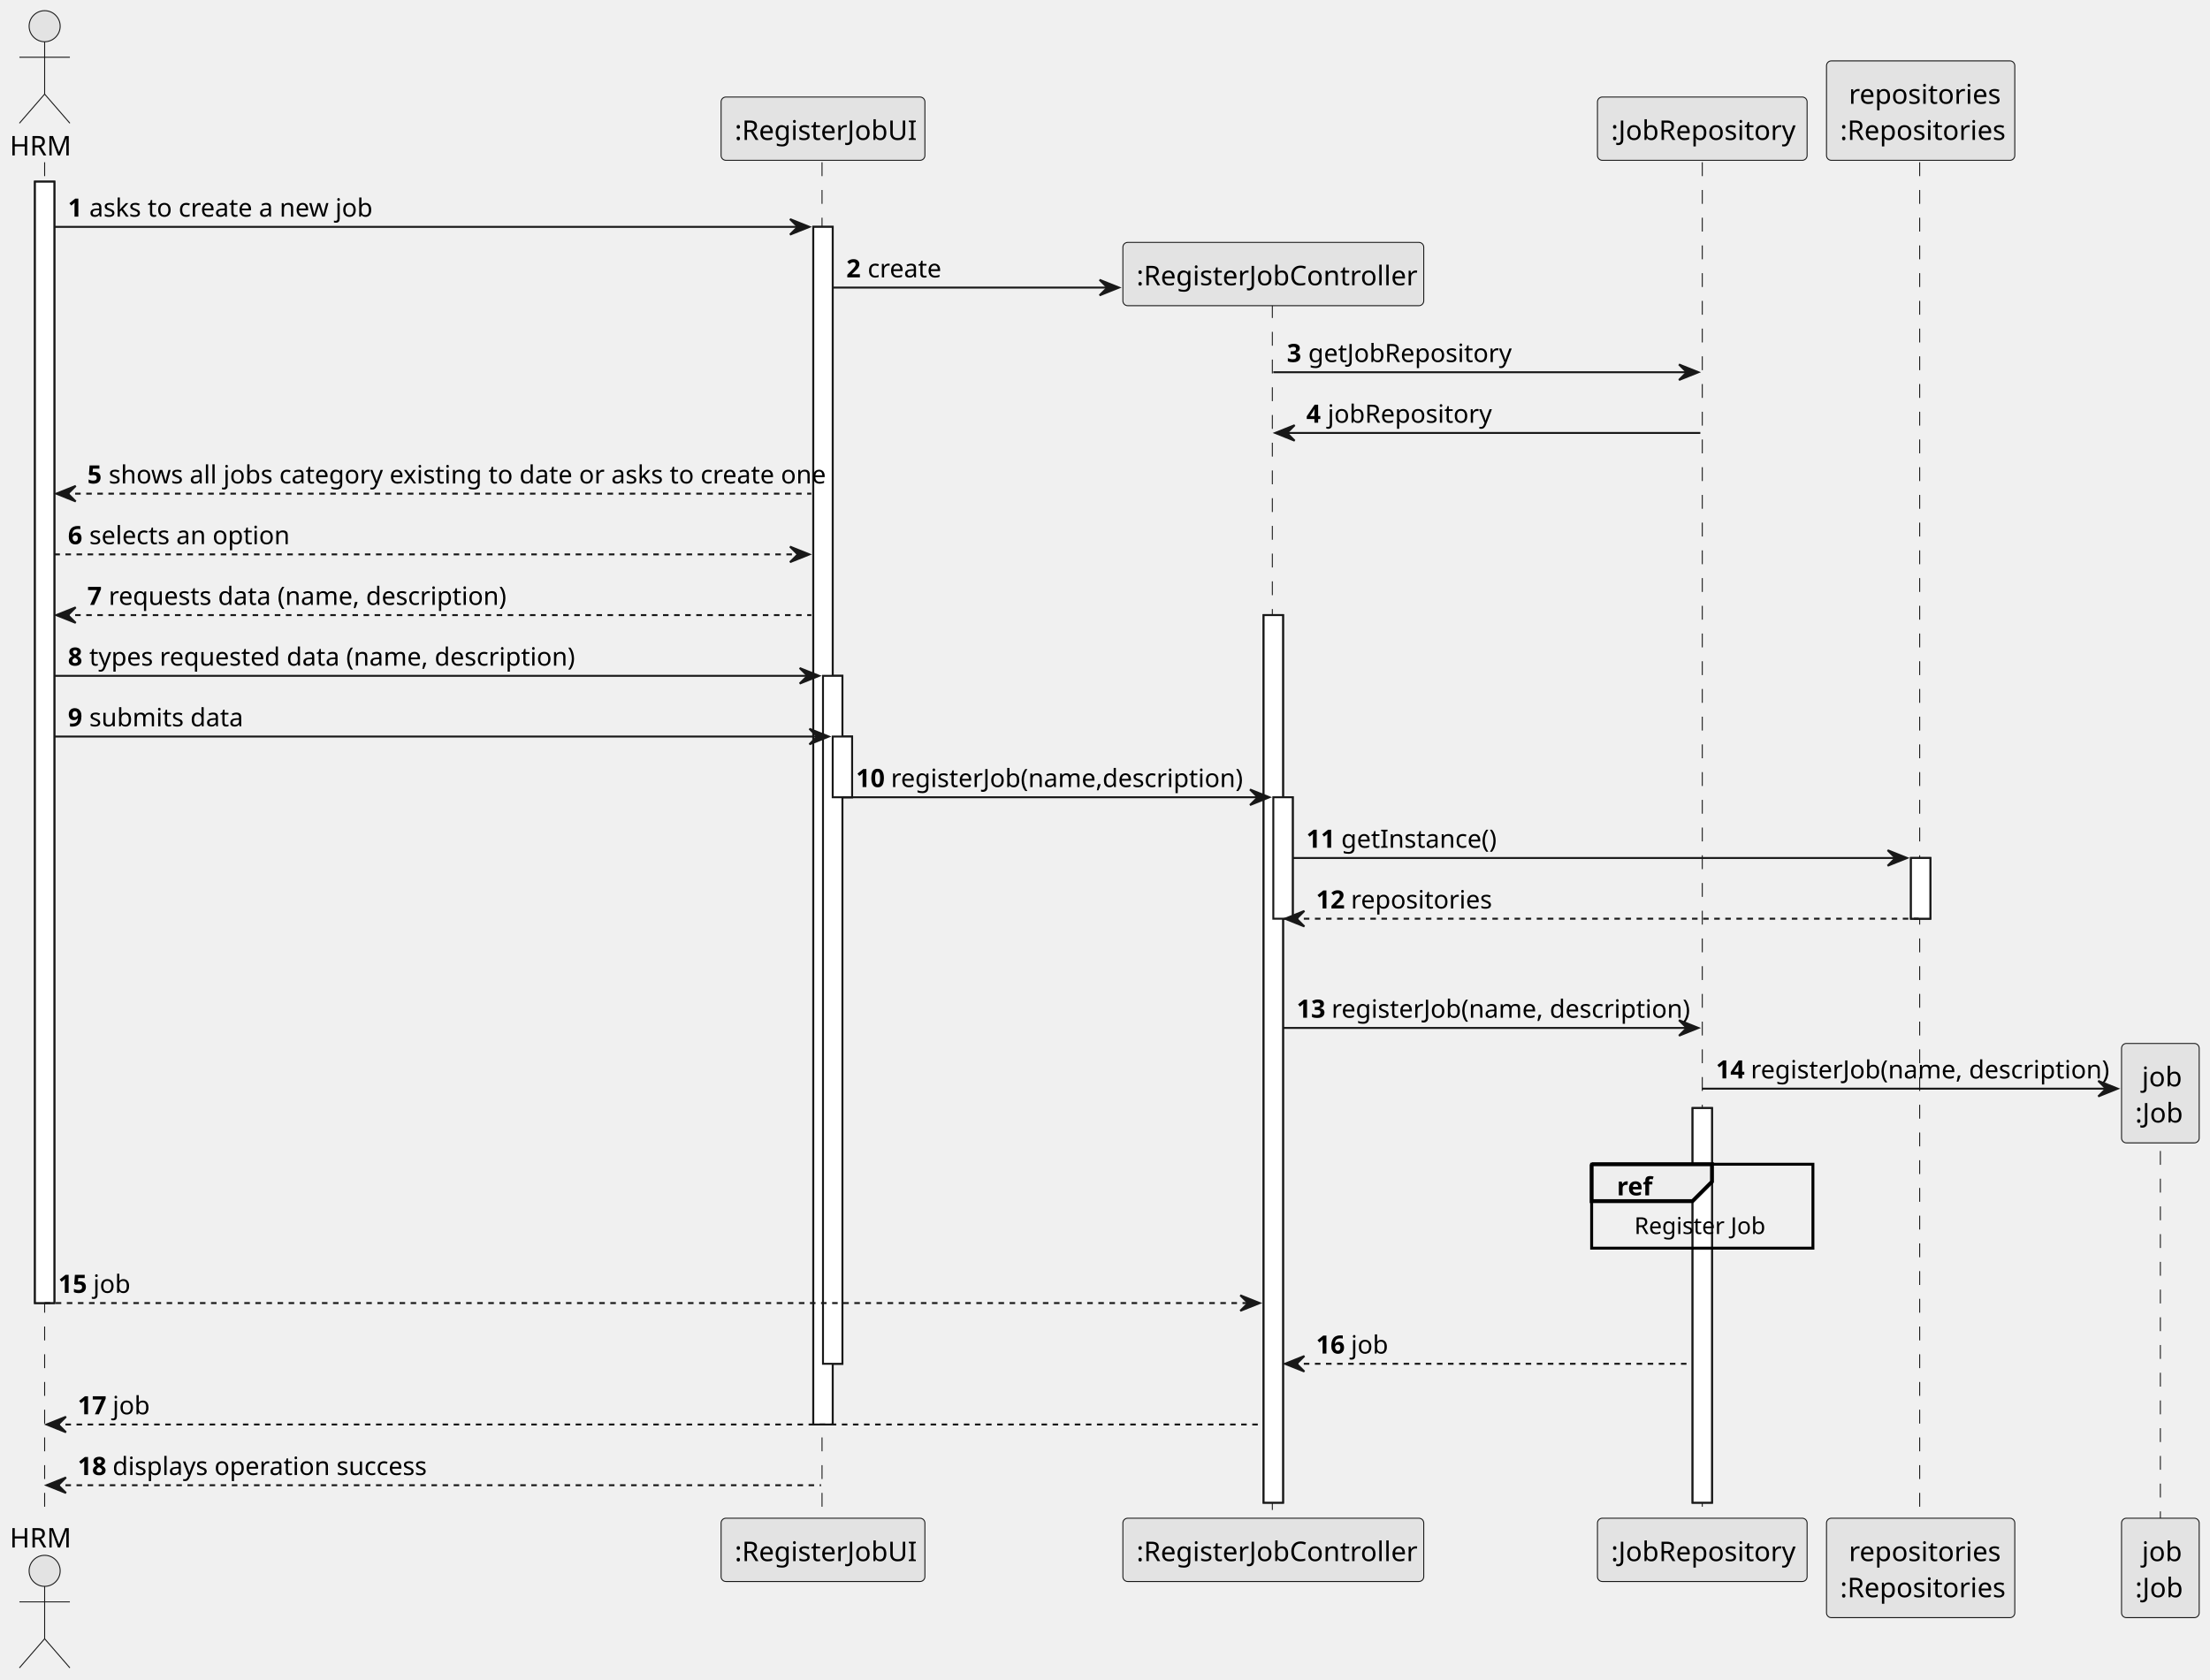
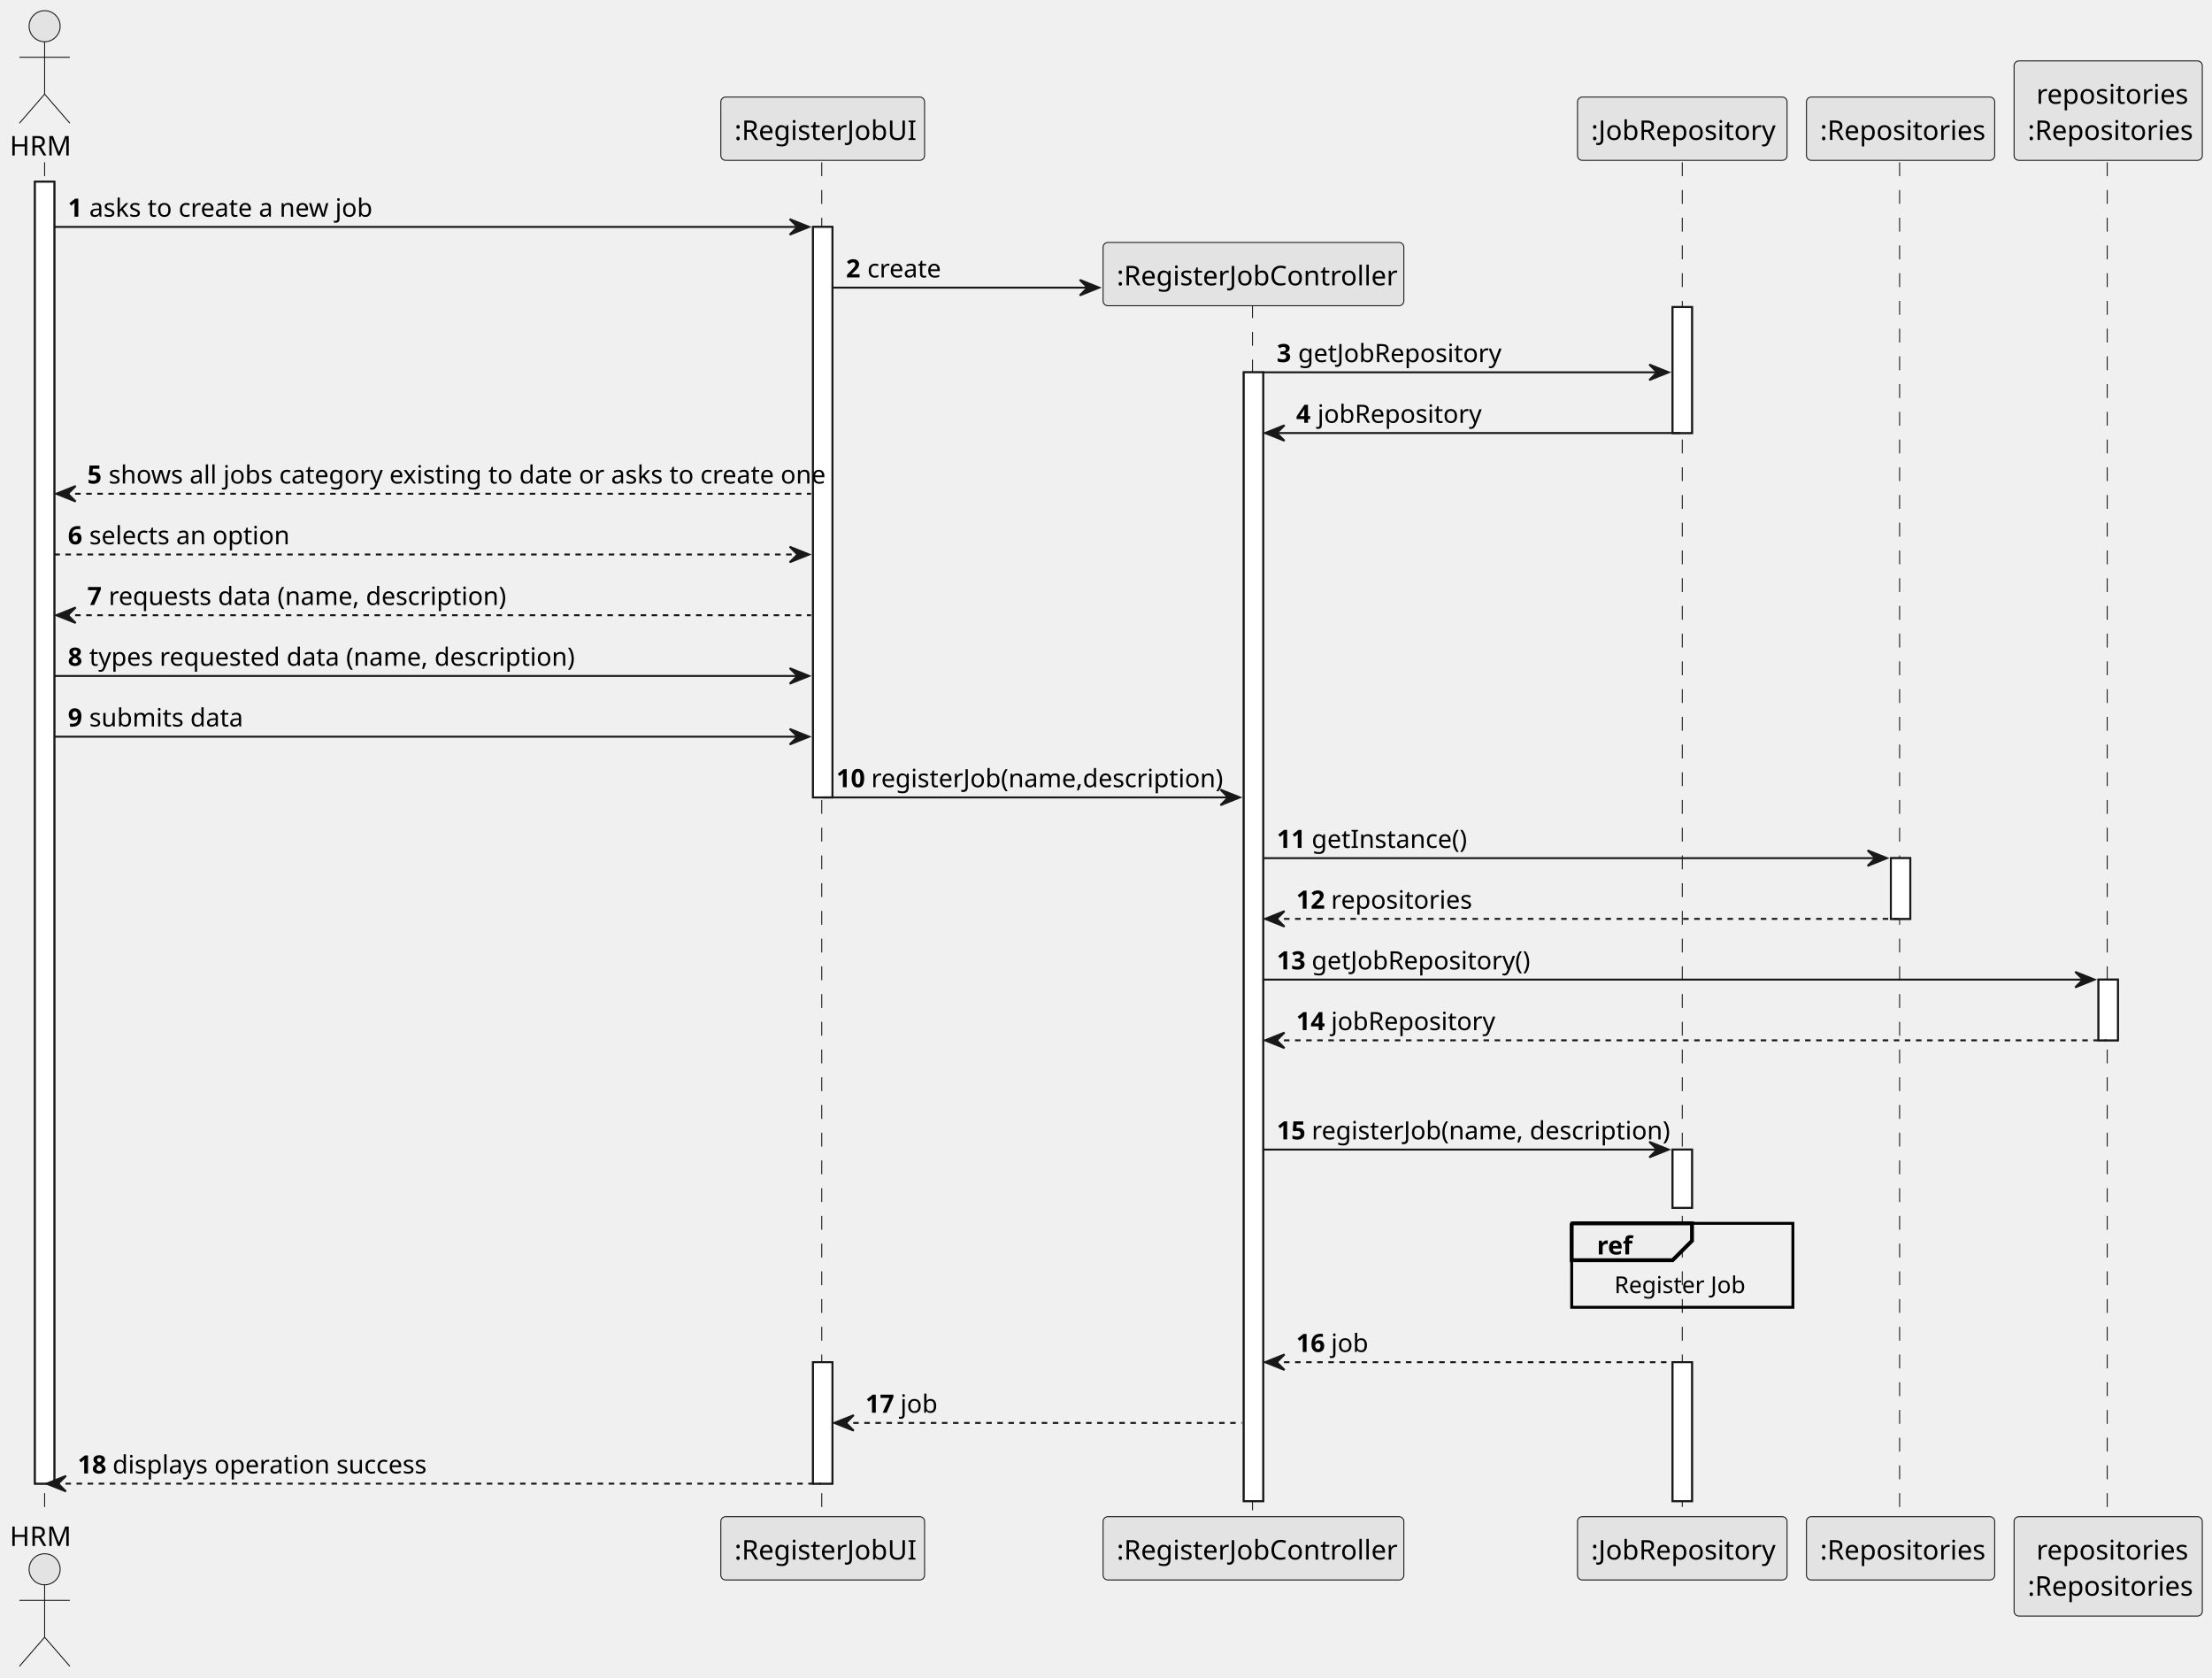
- <svg xmlns="http://www.w3.org/2000/svg" contentStyleType="text/css" height="606.2px" preserveAspectRatio="none" style="width:797px;height:606px;background:#FFFFFF;" version="1.1" viewBox="0 0 797 606" width="797.3px" zoomAndPan="magnify">
+ <svg xmlns="http://www.w3.org/2000/svg" contentStyleType="text/css" height="605.5px" preserveAspectRatio="none" style="width:798px;height:605px;background:#FFFFFF;" version="1.1" viewBox="0 0 798 605" width="798.7px" zoomAndPan="magnify">
  <defs />
  <g>
-     <rect fill="#FFFFFF" height="404.529" style="stroke:#181818;stroke-width:0.7;" width="7" x="12.6" y="65.535" />
-     <rect fill="#FFFFFF" height="432.033" style="stroke:#181818;stroke-width:0.7;" width="7" x="293.3" y="81.838" />
-     <rect fill="#FFFFFF" height="248.172" style="stroke:#181818;stroke-width:0.7;" width="7" x="296.8" y="243.796" />
-     <rect fill="#FFFFFF" height="21.904" style="stroke:#181818;stroke-width:0.7;" width="7" x="300.3" y="265.699" />
-     <rect fill="#FFFFFF" height="320.183" style="stroke:#181818;stroke-width:0.7;" width="7" x="455.7" y="221.892" />
-     <rect fill="#FFFFFF" height="43.807" style="stroke:#181818;stroke-width:0.7;" width="7" x="459.2" y="287.603" />
-     <rect fill="#FFFFFF" height="142.357" style="stroke:#181818;stroke-width:0.7;" width="7" x="610.4" y="399.718" />
-     <rect fill="#FFFFFF" height="21.904" style="stroke:#181818;stroke-width:0.7;" width="7" x="689.15" y="309.507" />
-     <line style="stroke:#181818;stroke-width:0.35;stroke-dasharray:5.0,5.0;" x1="16.1" x2="16.1" y1="58.535" y2="548.375" />
-     <line style="stroke:#181818;stroke-width:0.35;stroke-dasharray:5.0,5.0;" x1="296.45" x2="296.45" y1="58.535" y2="548.375" />
-     <line style="stroke:#181818;stroke-width:0.35;stroke-dasharray:5.0,5.0;" x1="458.85" x2="458.85" y1="109.706" y2="548.375" />
-     <line style="stroke:#181818;stroke-width:0.35;stroke-dasharray:5.0,5.0;" x1="613.9" x2="613.9" y1="58.535" y2="548.375" />
-     <line style="stroke:#181818;stroke-width:0.35;stroke-dasharray:5.0,5.0;" x1="692.3" x2="692.3" y1="58.535" y2="548.375" />
-     <line style="stroke:#181818;stroke-width:0.35;stroke-dasharray:5.0,5.0;" x1="779.1" x2="779.1" y1="405.199" y2="548.375" />
+     <rect fill="#FFFFFF" height="469.574" style="stroke:#181818;stroke-width:0.7;" width="7" x="12.6" y="65.535" />
+     <rect fill="#FFFFFF" height="205.764" style="stroke:#181818;stroke-width:0.7;" width="7" x="293.3" y="81.838" />
+     <rect fill="#FFFFFF" height="43.807" style="stroke:#181818;stroke-width:0.7;" width="7" x="293.3" y="491.302" />
+     <rect fill="#FFFFFF" height="407.132" style="stroke:#181818;stroke-width:0.7;" width="7" x="448.7" y="134.277" />
+     <rect fill="#FFFFFF" height="45.438" style="stroke:#181818;stroke-width:0.7;" width="7" x="603.4" y="110.742" />
+     <rect fill="#FFFFFF" height="21" style="stroke:#181818;stroke-width:0.7;" width="7" x="603.4" y="414.622" />
+     <rect fill="#FFFFFF" height="50.107" style="stroke:#181818;stroke-width:0.7;" width="7" x="603.4" y="491.302" />
+     <rect fill="#FFFFFF" height="21.904" style="stroke:#181818;stroke-width:0.7;" width="7" x="682.15" y="309.507" />
+     <rect fill="#FFFFFF" height="21.904" style="stroke:#181818;stroke-width:0.7;" width="7" x="757.05" y="353.314" />
+     <line style="stroke:#181818;stroke-width:0.35;stroke-dasharray:5.0,5.0;" x1="16.1" x2="16.1" y1="58.535" y2="547.709" />
+     <line style="stroke:#181818;stroke-width:0.35;stroke-dasharray:5.0,5.0;" x1="296.45" x2="296.45" y1="58.535" y2="547.709" />
+     <line style="stroke:#181818;stroke-width:0.35;stroke-dasharray:5.0,5.0;" x1="451.85" x2="451.85" y1="109.706" y2="547.709" />
+     <line style="stroke:#181818;stroke-width:0.35;stroke-dasharray:5.0,5.0;" x1="606.9" x2="606.9" y1="58.535" y2="547.709" />
+     <line style="stroke:#181818;stroke-width:0.35;stroke-dasharray:5.0,5.0;" x1="685.3" x2="685.3" y1="58.535" y2="547.709" />
+     <line style="stroke:#181818;stroke-width:0.35;stroke-dasharray:5.0,5.0;" x1="760.2" x2="760.2" y1="58.535" y2="547.709" />
    <text fill="#000000" font-family="sans-serif" font-size="9.8" lengthAdjust="spacing" textLength="21" x="3.5" y="56.075">HRM</text>
    <ellipse cx="16.1" cy="9.45" fill="#E3E3E3" rx="5.6" ry="5.6" style="stroke:#181818;stroke-width:0.35;" />
    <path d="M16.1,15.05 L16.1,33.95 M7,20.65 L25.2,20.65 M16.1,33.95 L7,44.45 M16.1,33.95 L25.2,44.45 " fill="none" style="stroke:#181818;stroke-width:0.35;" />
-     <text fill="#000000" font-family="sans-serif" font-size="9.8" lengthAdjust="spacing" textLength="21" x="3.5" y="558.25">HRM</text>
-     <ellipse cx="16.1" cy="566.66" fill="#E3E3E3" rx="5.6" ry="5.6" style="stroke:#181818;stroke-width:0.35;" />
-     <path d="M16.1,572.26 L16.1,591.16 M7,577.86 L25.2,577.86 M16.1,591.16 L7,601.66 M16.1,591.16 L25.2,601.66 " fill="none" style="stroke:#181818;stroke-width:0.35;" />
+     <text fill="#000000" font-family="sans-serif" font-size="9.8" lengthAdjust="spacing" textLength="21" x="3.5" y="557.584">HRM</text>
+     <ellipse cx="16.1" cy="565.994" fill="#E3E3E3" rx="5.6" ry="5.6" style="stroke:#181818;stroke-width:0.35;" />
+     <path d="M16.1,571.594 L16.1,590.494 M7,577.194 L25.2,577.194 M16.1,590.494 L7,600.994 M16.1,590.494 L25.2,600.994 " fill="none" style="stroke:#181818;stroke-width:0.35;" />
    <rect fill="#E3E3E3" height="22.835" rx="1.75" ry="1.75" style="stroke:#181818;stroke-width:0.35;" width="73.5" x="260.05" y="35" />
    <text fill="#000000" font-family="sans-serif" font-size="9.8" lengthAdjust="spacing" textLength="63.7" x="264.95" y="50.475">:RegisterJobUI</text>
-     <rect fill="#E3E3E3" height="22.835" rx="1.75" ry="1.75" style="stroke:#181818;stroke-width:0.35;" width="73.5" x="260.05" y="547.675" />
-     <text fill="#000000" font-family="sans-serif" font-size="9.8" lengthAdjust="spacing" textLength="63.7" x="264.95" y="563.15">:RegisterJobUI</text>
-     <rect fill="#E3E3E3" height="22.835" rx="1.75" ry="1.75" style="stroke:#181818;stroke-width:0.35;" width="108.5" x="404.95" y="547.675" />
-     <text fill="#000000" font-family="sans-serif" font-size="9.8" lengthAdjust="spacing" textLength="98.7" x="409.85" y="563.15">:RegisterJobController</text>
-     <rect fill="#E3E3E3" height="22.835" rx="1.75" ry="1.75" style="stroke:#181818;stroke-width:0.35;" width="75.6" x="576.1" y="35" />
-     <text fill="#000000" font-family="sans-serif" font-size="9.8" lengthAdjust="spacing" textLength="65.8" x="581" y="50.475">:JobRepository</text>
-     <rect fill="#E3E3E3" height="22.835" rx="1.75" ry="1.75" style="stroke:#181818;stroke-width:0.35;" width="75.6" x="576.1" y="547.675" />
-     <text fill="#000000" font-family="sans-serif" font-size="9.8" lengthAdjust="spacing" textLength="65.8" x="581" y="563.15">:JobRepository</text>
-     <rect fill="#E3E3E3" height="35.87" rx="1.75" ry="1.75" style="stroke:#181818;stroke-width:0.35;" width="67.9" x="658.7" y="21.965" />
-     <text fill="#000000" font-family="sans-serif" font-size="9.8" lengthAdjust="spacing" textLength="51.8" x="666.75" y="37.44">repositories</text>
-     <text fill="#000000" font-family="sans-serif" font-size="9.8" lengthAdjust="spacing" textLength="58.1" x="663.6" y="50.475">:Repositories</text>
-     <rect fill="#E3E3E3" height="35.87" rx="1.75" ry="1.75" style="stroke:#181818;stroke-width:0.35;" width="67.9" x="658.7" y="547.675" />
-     <text fill="#000000" font-family="sans-serif" font-size="9.8" lengthAdjust="spacing" textLength="51.8" x="666.75" y="563.15">repositories</text>
-     <text fill="#000000" font-family="sans-serif" font-size="9.8" lengthAdjust="spacing" textLength="58.1" x="663.6" y="576.185">:Repositories</text>
-     <rect fill="#E3E3E3" height="35.87" rx="1.75" ry="1.75" style="stroke:#181818;stroke-width:0.35;" width="28" x="765.1" y="547.675" />
-     <text fill="#000000" font-family="sans-serif" font-size="9.8" lengthAdjust="spacing" textLength="13.3" x="772.45" y="563.15">job</text>
-     <text fill="#000000" font-family="sans-serif" font-size="9.8" lengthAdjust="spacing" textLength="18.2" x="770" y="576.185">:Job</text>
-     <rect fill="#FFFFFF" height="404.529" style="stroke:#181818;stroke-width:0.7;" width="7" x="12.6" y="65.535" />
-     <rect fill="#FFFFFF" height="432.033" style="stroke:#181818;stroke-width:0.7;" width="7" x="293.3" y="81.838" />
-     <rect fill="#FFFFFF" height="248.172" style="stroke:#181818;stroke-width:0.7;" width="7" x="296.8" y="243.796" />
-     <rect fill="#FFFFFF" height="21.904" style="stroke:#181818;stroke-width:0.7;" width="7" x="300.3" y="265.699" />
-     <rect fill="#FFFFFF" height="320.183" style="stroke:#181818;stroke-width:0.7;" width="7" x="455.7" y="221.892" />
-     <rect fill="#FFFFFF" height="43.807" style="stroke:#181818;stroke-width:0.7;" width="7" x="459.2" y="287.603" />
-     <rect fill="#FFFFFF" height="142.357" style="stroke:#181818;stroke-width:0.7;" width="7" x="610.4" y="399.718" />
-     <rect fill="#FFFFFF" height="21.904" style="stroke:#181818;stroke-width:0.7;" width="7" x="689.15" y="309.507" />
+     <rect fill="#E3E3E3" height="22.835" rx="1.75" ry="1.75" style="stroke:#181818;stroke-width:0.35;" width="73.5" x="260.05" y="547.009" />
+     <text fill="#000000" font-family="sans-serif" font-size="9.8" lengthAdjust="spacing" textLength="63.7" x="264.95" y="562.484">:RegisterJobUI</text>
+     <rect fill="#E3E3E3" height="22.835" rx="1.75" ry="1.75" style="stroke:#181818;stroke-width:0.35;" width="108.5" x="397.95" y="547.009" />
+     <text fill="#000000" font-family="sans-serif" font-size="9.8" lengthAdjust="spacing" textLength="98.7" x="402.85" y="562.484">:RegisterJobController</text>
+     <rect fill="#E3E3E3" height="22.835" rx="1.75" ry="1.75" style="stroke:#181818;stroke-width:0.35;" width="75.6" x="569.1" y="35" />
+     <text fill="#000000" font-family="sans-serif" font-size="9.8" lengthAdjust="spacing" textLength="65.8" x="574" y="50.475">:JobRepository</text>
+     <rect fill="#E3E3E3" height="22.835" rx="1.75" ry="1.75" style="stroke:#181818;stroke-width:0.35;" width="75.6" x="569.1" y="547.009" />
+     <text fill="#000000" font-family="sans-serif" font-size="9.8" lengthAdjust="spacing" textLength="65.8" x="574" y="562.484">:JobRepository</text>
+     <rect fill="#E3E3E3" height="22.835" rx="1.75" ry="1.75" style="stroke:#181818;stroke-width:0.35;" width="67.9" x="651.7" y="35" />
+     <text fill="#000000" font-family="sans-serif" font-size="9.8" lengthAdjust="spacing" textLength="58.1" x="656.6" y="50.475">:Repositories</text>
+     <rect fill="#E3E3E3" height="22.835" rx="1.75" ry="1.75" style="stroke:#181818;stroke-width:0.35;" width="67.9" x="651.7" y="547.009" />
+     <text fill="#000000" font-family="sans-serif" font-size="9.8" lengthAdjust="spacing" textLength="58.1" x="656.6" y="562.484">:Repositories</text>
+     <rect fill="#E3E3E3" height="35.87" rx="1.75" ry="1.75" style="stroke:#181818;stroke-width:0.35;" width="67.9" x="726.6" y="21.965" />
+     <text fill="#000000" font-family="sans-serif" font-size="9.8" lengthAdjust="spacing" textLength="51.8" x="734.65" y="37.44">repositories</text>
+     <text fill="#000000" font-family="sans-serif" font-size="9.8" lengthAdjust="spacing" textLength="58.1" x="731.5" y="50.475">:Repositories</text>
+     <rect fill="#E3E3E3" height="35.87" rx="1.75" ry="1.75" style="stroke:#181818;stroke-width:0.35;" width="67.9" x="726.6" y="547.009" />
+     <text fill="#000000" font-family="sans-serif" font-size="9.8" lengthAdjust="spacing" textLength="51.8" x="734.65" y="562.484">repositories</text>
+     <text fill="#000000" font-family="sans-serif" font-size="9.8" lengthAdjust="spacing" textLength="58.1" x="731.5" y="575.519">:Repositories</text>
+     <rect fill="#FFFFFF" height="469.574" style="stroke:#181818;stroke-width:0.7;" width="7" x="12.6" y="65.535" />
+     <rect fill="#FFFFFF" height="205.764" style="stroke:#181818;stroke-width:0.7;" width="7" x="293.3" y="81.838" />
+     <rect fill="#FFFFFF" height="43.807" style="stroke:#181818;stroke-width:0.7;" width="7" x="293.3" y="491.302" />
+     <rect fill="#FFFFFF" height="407.132" style="stroke:#181818;stroke-width:0.7;" width="7" x="448.7" y="134.277" />
+     <rect fill="#FFFFFF" height="45.438" style="stroke:#181818;stroke-width:0.7;" width="7" x="603.4" y="110.742" />
+     <rect fill="#FFFFFF" height="21" style="stroke:#181818;stroke-width:0.7;" width="7" x="603.4" y="414.622" />
+     <rect fill="#FFFFFF" height="50.107" style="stroke:#181818;stroke-width:0.7;" width="7" x="603.4" y="491.302" />
+     <rect fill="#FFFFFF" height="21.904" style="stroke:#181818;stroke-width:0.7;" width="7" x="682.15" y="309.507" />
+     <rect fill="#FFFFFF" height="21.904" style="stroke:#181818;stroke-width:0.7;" width="7" x="757.05" y="353.314" />
    <polygon fill="#181818" points="284.9,79.038,291.9,81.838,284.9,84.638,287.7,81.838" style="stroke:#181818;stroke-width:0.7;" />
    <line style="stroke:#181818;stroke-width:0.7;" x1="19.6" x2="289.1" y1="81.838" y2="81.838" />
    <text fill="#000000" font-family="sans-serif" font-size="9.1" font-weight="bold" lengthAdjust="spacing" textLength="4.9" x="24.5" y="78.155">1</text>
    <text fill="#000000" font-family="sans-serif" font-size="9.1" lengthAdjust="spacing" textLength="99.4" x="32.2" y="78.155">asks to create a new job</text>
-     <polygon fill="#181818" points="396.55,100.942,403.55,103.742,396.55,106.542,399.35,103.742" style="stroke:#181818;stroke-width:0.7;" />
-     <line style="stroke:#181818;stroke-width:0.7;" x1="300.3" x2="400.75" y1="103.742" y2="103.742" />
+     <polygon fill="#181818" points="389.55,100.942,396.55,103.742,389.55,106.542,392.35,103.742" style="stroke:#181818;stroke-width:0.7;" />
+     <line style="stroke:#181818;stroke-width:0.7;" x1="300.3" x2="393.75" y1="103.742" y2="103.742" />
    <text fill="#000000" font-family="sans-serif" font-size="9.1" font-weight="bold" lengthAdjust="spacing" textLength="4.9" x="305.2" y="100.058">2</text>
    <text fill="#000000" font-family="sans-serif" font-size="9.1" lengthAdjust="spacing" textLength="25.2" x="312.9" y="100.058">create</text>
-     <rect fill="#E3E3E3" height="22.835" rx="1.75" ry="1.75" style="stroke:#181818;stroke-width:0.35;" width="108.5" x="404.95" y="87.439" />
-     <text fill="#000000" font-family="sans-serif" font-size="9.8" lengthAdjust="spacing" textLength="98.7" x="409.85" y="102.914">:RegisterJobController</text>
-     <polygon fill="#181818" points="605.5,131.477,612.5,134.277,605.5,137.077,608.3,134.277" style="stroke:#181818;stroke-width:0.7;" />
-     <line style="stroke:#181818;stroke-width:0.7;" x1="459.2" x2="609.7" y1="134.277" y2="134.277" />
-     <text fill="#000000" font-family="sans-serif" font-size="9.1" font-weight="bold" lengthAdjust="spacing" textLength="4.9" x="464.1" y="130.593">3</text>
-     <text fill="#000000" font-family="sans-serif" font-size="9.1" lengthAdjust="spacing" textLength="70" x="471.8" y="130.593">getJobRepository</text>
-     <polygon fill="#181818" points="466.9,153.381,459.9,156.181,466.9,158.981,464.1,156.181" style="stroke:#181818;stroke-width:0.7;" />
-     <line style="stroke:#181818;stroke-width:0.7;" x1="462.7" x2="613.2" y1="156.181" y2="156.181" />
-     <text fill="#000000" font-family="sans-serif" font-size="9.1" font-weight="bold" lengthAdjust="spacing" textLength="4.9" x="471.1" y="152.497">4</text>
-     <text fill="#000000" font-family="sans-serif" font-size="9.1" lengthAdjust="spacing" textLength="55.3" x="478.8" y="152.497">jobRepository</text>
+     <rect fill="#E3E3E3" height="22.835" rx="1.75" ry="1.75" style="stroke:#181818;stroke-width:0.35;" width="108.5" x="397.95" y="87.439" />
+     <text fill="#000000" font-family="sans-serif" font-size="9.8" lengthAdjust="spacing" textLength="98.7" x="402.85" y="102.914">:RegisterJobController</text>
+     <polygon fill="#181818" points="595,131.477,602,134.277,595,137.077,597.8,134.277" style="stroke:#181818;stroke-width:0.7;" />
+     <line style="stroke:#181818;stroke-width:0.7;" x1="455.7" x2="599.2" y1="134.277" y2="134.277" />
+     <text fill="#000000" font-family="sans-serif" font-size="9.1" font-weight="bold" lengthAdjust="spacing" textLength="4.9" x="460.6" y="130.593">3</text>
+     <text fill="#000000" font-family="sans-serif" font-size="9.1" lengthAdjust="spacing" textLength="70" x="468.3" y="130.593">getJobRepository</text>
+     <polygon fill="#181818" points="463.4,153.381,456.4,156.181,463.4,158.981,460.6,156.181" style="stroke:#181818;stroke-width:0.7;" />
+     <line style="stroke:#181818;stroke-width:0.7;" x1="459.2" x2="606.2" y1="156.181" y2="156.181" />
+     <text fill="#000000" font-family="sans-serif" font-size="9.1" font-weight="bold" lengthAdjust="spacing" textLength="4.9" x="467.6" y="152.497">4</text>
+     <text fill="#000000" font-family="sans-serif" font-size="9.1" lengthAdjust="spacing" textLength="55.3" x="475.3" y="152.497">jobRepository</text>
    <polygon fill="#181818" points="27.3,175.284,20.3,178.084,27.3,180.884,24.5,178.084" style="stroke:#181818;stroke-width:0.7;" />
    <line style="stroke:#181818;stroke-width:0.7;stroke-dasharray:2.0,2.0;" x1="23.1" x2="292.6" y1="178.084" y2="178.084" />
    <text fill="#000000" font-family="sans-serif" font-size="9.1" font-weight="bold" lengthAdjust="spacing" textLength="4.9" x="31.5" y="174.4">5</text>
    <text fill="#000000" font-family="sans-serif" font-size="9.1" lengthAdjust="spacing" textLength="249.2" x="39.2" y="174.4">shows all jobs category existing to date or asks to create one</text>
    <polygon fill="#181818" points="284.9,197.188,291.9,199.988,284.9,202.788,287.7,199.988" style="stroke:#181818;stroke-width:0.7;" />
    <line style="stroke:#181818;stroke-width:0.7;stroke-dasharray:2.0,2.0;" x1="19.6" x2="289.1" y1="199.988" y2="199.988" />
    <text fill="#000000" font-family="sans-serif" font-size="9.1" font-weight="bold" lengthAdjust="spacing" textLength="4.9" x="24.5" y="196.304">6</text>
    <text fill="#000000" font-family="sans-serif" font-size="9.1" lengthAdjust="spacing" textLength="69.3" x="32.2" y="196.304">selects an option</text>
    <polygon fill="#181818" points="27.3,219.092,20.3,221.892,27.3,224.692,24.5,221.892" style="stroke:#181818;stroke-width:0.7;" />
    <line style="stroke:#181818;stroke-width:0.7;stroke-dasharray:2.0,2.0;" x1="23.1" x2="292.6" y1="221.892" y2="221.892" />
    <text fill="#000000" font-family="sans-serif" font-size="9.1" font-weight="bold" lengthAdjust="spacing" textLength="4.9" x="31.5" y="218.208">7</text>
    <text fill="#000000" font-family="sans-serif" font-size="9.1" lengthAdjust="spacing" textLength="135.8" x="39.2" y="218.208">requests data (name, description)</text>
-     <polygon fill="#181818" points="288.4,240.995,295.4,243.796,288.4,246.595,291.2,243.796" style="stroke:#181818;stroke-width:0.7;" />
-     <line style="stroke:#181818;stroke-width:0.7;" x1="19.6" x2="292.6" y1="243.796" y2="243.796" />
+     <polygon fill="#181818" points="284.9,240.995,291.9,243.796,284.9,246.595,287.7,243.796" style="stroke:#181818;stroke-width:0.7;" />
+     <line style="stroke:#181818;stroke-width:0.7;" x1="19.6" x2="289.1" y1="243.796" y2="243.796" />
    <text fill="#000000" font-family="sans-serif" font-size="9.1" font-weight="bold" lengthAdjust="spacing" textLength="4.9" x="24.5" y="240.112">8</text>
    <text fill="#000000" font-family="sans-serif" font-size="9.1" lengthAdjust="spacing" textLength="165.9" x="32.2" y="240.112">types requested data (name, description)</text>
-     <polygon fill="#181818" points="291.9,262.899,298.9,265.699,291.9,268.499,294.7,265.699" style="stroke:#181818;stroke-width:0.7;" />
-     <line style="stroke:#181818;stroke-width:0.7;" x1="19.6" x2="296.1" y1="265.699" y2="265.699" />
+     <polygon fill="#181818" points="284.9,262.899,291.9,265.699,284.9,268.499,287.7,265.699" style="stroke:#181818;stroke-width:0.7;" />
+     <line style="stroke:#181818;stroke-width:0.7;" x1="19.6" x2="289.1" y1="265.699" y2="265.699" />
    <text fill="#000000" font-family="sans-serif" font-size="9.1" font-weight="bold" lengthAdjust="spacing" textLength="4.9" x="24.5" y="262.015">9</text>
    <text fill="#000000" font-family="sans-serif" font-size="9.1" lengthAdjust="spacing" textLength="52.5" x="32.2" y="262.015">submits data</text>
-     <polygon fill="#181818" points="450.8,284.803,457.8,287.603,450.8,290.403,453.6,287.603" style="stroke:#181818;stroke-width:0.7;" />
-     <line style="stroke:#181818;stroke-width:0.7;" x1="303.8" x2="455" y1="287.603" y2="287.603" />
-     <text fill="#000000" font-family="sans-serif" font-size="9.1" font-weight="bold" lengthAdjust="spacing" textLength="9.8" x="308.7" y="283.919">10</text>
-     <text fill="#000000" font-family="sans-serif" font-size="9.1" lengthAdjust="spacing" textLength="119" x="321.3" y="283.919">registerJob(name,description)</text>
-     <polygon fill="#181818" points="680.75,306.707,687.75,309.507,680.75,312.307,683.55,309.507" style="stroke:#181818;stroke-width:0.7;" />
-     <line style="stroke:#181818;stroke-width:0.7;" x1="466.2" x2="684.95" y1="309.507" y2="309.507" />
-     <text fill="#000000" font-family="sans-serif" font-size="9.1" font-weight="bold" lengthAdjust="spacing" textLength="9.8" x="471.1" y="305.823">11</text>
-     <text fill="#000000" font-family="sans-serif" font-size="9.1" lengthAdjust="spacing" textLength="52.5" x="483.7" y="305.823">getInstance()</text>
-     <polygon fill="#181818" points="470.4,328.61,463.4,331.41,470.4,334.21,467.6,331.41" style="stroke:#181818;stroke-width:0.7;" />
-     <line style="stroke:#181818;stroke-width:0.7;stroke-dasharray:2.0,2.0;" x1="466.2" x2="691.95" y1="331.41" y2="331.41" />
-     <text fill="#000000" font-family="sans-serif" font-size="9.1" font-weight="bold" lengthAdjust="spacing" textLength="9.8" x="474.6" y="327.726">12</text>
-     <text fill="#000000" font-family="sans-serif" font-size="9.1" lengthAdjust="spacing" textLength="46.9" x="487.2" y="327.726">repositories</text>
-     <polygon fill="#181818" points="605.5,368.014,612.5,370.814,605.5,373.614,608.3,370.814" style="stroke:#181818;stroke-width:0.7;" />
-     <line style="stroke:#181818;stroke-width:0.7;" x1="462.7" x2="609.7" y1="370.814" y2="370.814" />
-     <text fill="#000000" font-family="sans-serif" font-size="9.1" font-weight="bold" lengthAdjust="spacing" textLength="9.8" x="467.6" y="367.13">13</text>
-     <text fill="#000000" font-family="sans-serif" font-size="9.1" lengthAdjust="spacing" textLength="121.8" x="480.2" y="367.13">registerJob(name, description)</text>
-     <polygon fill="#181818" points="756.7,389.918,763.7,392.718,756.7,395.518,759.5,392.718" style="stroke:#181818;stroke-width:0.7;" />
-     <line style="stroke:#181818;stroke-width:0.7;" x1="613.9" x2="760.9" y1="392.718" y2="392.718" />
-     <text fill="#000000" font-family="sans-serif" font-size="9.1" font-weight="bold" lengthAdjust="spacing" textLength="9.8" x="618.8" y="389.034">14</text>
-     <text fill="#000000" font-family="sans-serif" font-size="9.1" lengthAdjust="spacing" textLength="121.8" x="631.4" y="389.034">registerJob(name, description)</text>
-     <rect fill="#E3E3E3" height="35.87" rx="1.75" ry="1.75" style="stroke:#181818;stroke-width:0.35;" width="28" x="765.1" y="376.414" />
-     <text fill="#000000" font-family="sans-serif" font-size="9.8" lengthAdjust="spacing" textLength="13.3" x="772.45" y="391.889">job</text>
-     <text fill="#000000" font-family="sans-serif" font-size="9.8" lengthAdjust="spacing" textLength="18.2" x="770" y="404.924">:Job</text>
-     <rect fill="none" height="30.276" style="stroke:#000000;stroke-width:1.05;" width="79.8" x="574" y="419.984" />
-     <path d="M574,419.984 L617.4,419.984 L617.4,426.284 L610.4,433.284 L574,433.284 L574,419.984 " fill="#EEEEEE" style="stroke:#000000;stroke-width:1.4;" />
-     <text fill="#000000" font-family="sans-serif" font-size="9.1" font-weight="bold" lengthAdjust="spacing" textLength="11.9" x="583.1" y="431.203">ref</text>
-     <text fill="#000000" font-family="sans-serif" font-size="8.4" lengthAdjust="spacing" textLength="49" x="589.4" y="445.148">Register Job</text>
-     <polygon fill="#181818" points="447.3,467.264,454.3,470.064,447.3,472.864,450.1,470.064" style="stroke:#181818;stroke-width:0.7;" />
-     <line style="stroke:#181818;stroke-width:0.7;stroke-dasharray:2.0,2.0;" x1="16.1" x2="451.5" y1="470.064" y2="470.064" />
-     <text fill="#000000" font-family="sans-serif" font-size="9.1" font-weight="bold" lengthAdjust="spacing" textLength="9.8" x="21" y="466.38">15</text>
-     <text fill="#000000" font-family="sans-serif" font-size="9.1" lengthAdjust="spacing" textLength="11.9" x="33.6" y="466.38">job</text>
-     <polygon fill="#181818" points="470.4,489.167,463.4,491.967,470.4,494.767,467.6,491.967" style="stroke:#181818;stroke-width:0.7;" />
-     <line style="stroke:#181818;stroke-width:0.7;stroke-dasharray:2.0,2.0;" x1="466.2" x2="609.7" y1="491.967" y2="491.967" />
-     <text fill="#000000" font-family="sans-serif" font-size="9.1" font-weight="bold" lengthAdjust="spacing" textLength="9.8" x="474.6" y="488.284">16</text>
-     <text fill="#000000" font-family="sans-serif" font-size="9.1" lengthAdjust="spacing" textLength="11.9" x="487.2" y="488.284">job</text>
-     <polygon fill="#181818" points="23.8,511.071,16.8,513.871,23.8,516.671,21,513.871" style="stroke:#181818;stroke-width:0.7;" />
-     <line style="stroke:#181818;stroke-width:0.7;stroke-dasharray:2.0,2.0;" x1="19.6" x2="455" y1="513.871" y2="513.871" />
-     <text fill="#000000" font-family="sans-serif" font-size="9.1" font-weight="bold" lengthAdjust="spacing" textLength="9.8" x="28" y="510.187">17</text>
-     <text fill="#000000" font-family="sans-serif" font-size="9.1" lengthAdjust="spacing" textLength="11.9" x="40.6" y="510.187">job</text>
-     <polygon fill="#181818" points="23.8,532.975,16.8,535.775,23.8,538.575,21,535.775" style="stroke:#181818;stroke-width:0.7;" />
-     <line style="stroke:#181818;stroke-width:0.7;stroke-dasharray:2.0,2.0;" x1="19.6" x2="296.1" y1="535.775" y2="535.775" />
-     <text fill="#000000" font-family="sans-serif" font-size="9.1" font-weight="bold" lengthAdjust="spacing" textLength="9.8" x="28" y="532.091">18</text>
-     <text fill="#000000" font-family="sans-serif" font-size="9.1" lengthAdjust="spacing" textLength="110.6" x="40.6" y="532.091">displays operation success</text>
+     <polygon fill="#181818" points="440.3,284.803,447.3,287.603,440.3,290.403,443.1,287.603" style="stroke:#181818;stroke-width:0.7;" />
+     <line style="stroke:#181818;stroke-width:0.7;" x1="296.8" x2="444.5" y1="287.603" y2="287.603" />
+     <text fill="#000000" font-family="sans-serif" font-size="9.1" font-weight="bold" lengthAdjust="spacing" textLength="9.8" x="301.7" y="283.919">10</text>
+     <text fill="#000000" font-family="sans-serif" font-size="9.1" lengthAdjust="spacing" textLength="119" x="314.3" y="283.919">registerJob(name,description)</text>
+     <polygon fill="#181818" points="673.75,306.707,680.75,309.507,673.75,312.307,676.55,309.507" style="stroke:#181818;stroke-width:0.7;" />
+     <line style="stroke:#181818;stroke-width:0.7;" x1="455.7" x2="677.95" y1="309.507" y2="309.507" />
+     <text fill="#000000" font-family="sans-serif" font-size="9.1" font-weight="bold" lengthAdjust="spacing" textLength="9.8" x="460.6" y="305.823">11</text>
+     <text fill="#000000" font-family="sans-serif" font-size="9.1" lengthAdjust="spacing" textLength="52.5" x="473.2" y="305.823">getInstance()</text>
+     <polygon fill="#181818" points="463.4,328.61,456.4,331.41,463.4,334.21,460.6,331.41" style="stroke:#181818;stroke-width:0.7;" />
+     <line style="stroke:#181818;stroke-width:0.7;stroke-dasharray:2.0,2.0;" x1="459.2" x2="684.95" y1="331.41" y2="331.41" />
+     <text fill="#000000" font-family="sans-serif" font-size="9.1" font-weight="bold" lengthAdjust="spacing" textLength="9.8" x="467.6" y="327.726">12</text>
+     <text fill="#000000" font-family="sans-serif" font-size="9.1" lengthAdjust="spacing" textLength="46.9" x="480.2" y="327.726">repositories</text>
+     <polygon fill="#181818" points="748.65,350.514,755.65,353.314,748.65,356.114,751.45,353.314" style="stroke:#181818;stroke-width:0.7;" />
+     <line style="stroke:#181818;stroke-width:0.7;" x1="455.7" x2="752.85" y1="353.314" y2="353.314" />
+     <text fill="#000000" font-family="sans-serif" font-size="9.1" font-weight="bold" lengthAdjust="spacing" textLength="9.8" x="460.6" y="349.63">13</text>
+     <text fill="#000000" font-family="sans-serif" font-size="9.1" lengthAdjust="spacing" textLength="75.6" x="473.2" y="349.63">getJobRepository()</text>
+     <polygon fill="#181818" points="463.4,372.418,456.4,375.218,463.4,378.018,460.6,375.218" style="stroke:#181818;stroke-width:0.7;" />
+     <line style="stroke:#181818;stroke-width:0.7;stroke-dasharray:2.0,2.0;" x1="459.2" x2="759.85" y1="375.218" y2="375.218" />
+     <text fill="#000000" font-family="sans-serif" font-size="9.1" font-weight="bold" lengthAdjust="spacing" textLength="9.8" x="467.6" y="371.534">14</text>
+     <text fill="#000000" font-family="sans-serif" font-size="9.1" lengthAdjust="spacing" textLength="55.3" x="480.2" y="371.534">jobRepository</text>
+     <polygon fill="#181818" points="595,411.822,602,414.622,595,417.421,597.8,414.622" style="stroke:#181818;stroke-width:0.7;" />
+     <line style="stroke:#181818;stroke-width:0.7;" x1="455.7" x2="599.2" y1="414.622" y2="414.622" />
+     <text fill="#000000" font-family="sans-serif" font-size="9.1" font-weight="bold" lengthAdjust="spacing" textLength="9.8" x="460.6" y="410.938">15</text>
+     <text fill="#000000" font-family="sans-serif" font-size="9.1" lengthAdjust="spacing" textLength="121.8" x="473.2" y="410.938">registerJob(name, description)</text>
+     <rect fill="none" height="30.276" style="stroke:#000000;stroke-width:1.05;" width="79.8" x="567" y="441.221" />
+     <path d="M567,441.221 L610.4,441.221 L610.4,447.522 L603.4,454.522 L567,454.522 L567,441.221 " fill="#EEEEEE" style="stroke:#000000;stroke-width:1.4;" />
+     <text fill="#000000" font-family="sans-serif" font-size="9.1" font-weight="bold" lengthAdjust="spacing" textLength="11.9" x="576.1" y="452.441">ref</text>
+     <text fill="#000000" font-family="sans-serif" font-size="8.4" lengthAdjust="spacing" textLength="49" x="582.4" y="466.386">Register Job</text>
+     <polygon fill="#181818" points="463.4,488.502,456.4,491.302,463.4,494.102,460.6,491.302" style="stroke:#181818;stroke-width:0.7;" />
+     <line style="stroke:#181818;stroke-width:0.7;stroke-dasharray:2.0,2.0;" x1="459.2" x2="602.7" y1="491.302" y2="491.302" />
+     <text fill="#000000" font-family="sans-serif" font-size="9.1" font-weight="bold" lengthAdjust="spacing" textLength="9.8" x="467.6" y="487.618">16</text>
+     <text fill="#000000" font-family="sans-serif" font-size="9.1" lengthAdjust="spacing" textLength="11.9" x="480.2" y="487.618">job</text>
+     <polygon fill="#181818" points="308,510.405,301,513.205,308,516.005,305.2,513.205" style="stroke:#181818;stroke-width:0.7;" />
+     <line style="stroke:#181818;stroke-width:0.7;stroke-dasharray:2.0,2.0;" x1="303.8" x2="448" y1="513.205" y2="513.205" />
+     <text fill="#000000" font-family="sans-serif" font-size="9.1" font-weight="bold" lengthAdjust="spacing" textLength="9.8" x="312.2" y="509.521">17</text>
+     <text fill="#000000" font-family="sans-serif" font-size="9.1" lengthAdjust="spacing" textLength="11.9" x="324.8" y="509.521">job</text>
+     <polygon fill="#181818" points="23.8,532.309,16.8,535.109,23.8,537.909,21,535.109" style="stroke:#181818;stroke-width:0.7;" />
+     <line style="stroke:#181818;stroke-width:0.7;stroke-dasharray:2.0,2.0;" x1="19.6" x2="296.1" y1="535.109" y2="535.109" />
+     <text fill="#000000" font-family="sans-serif" font-size="9.1" font-weight="bold" lengthAdjust="spacing" textLength="9.8" x="28" y="531.425">18</text>
+     <text fill="#000000" font-family="sans-serif" font-size="9.1" lengthAdjust="spacing" textLength="110.6" x="40.6" y="531.425">displays operation success</text>
  </g>
</svg>
